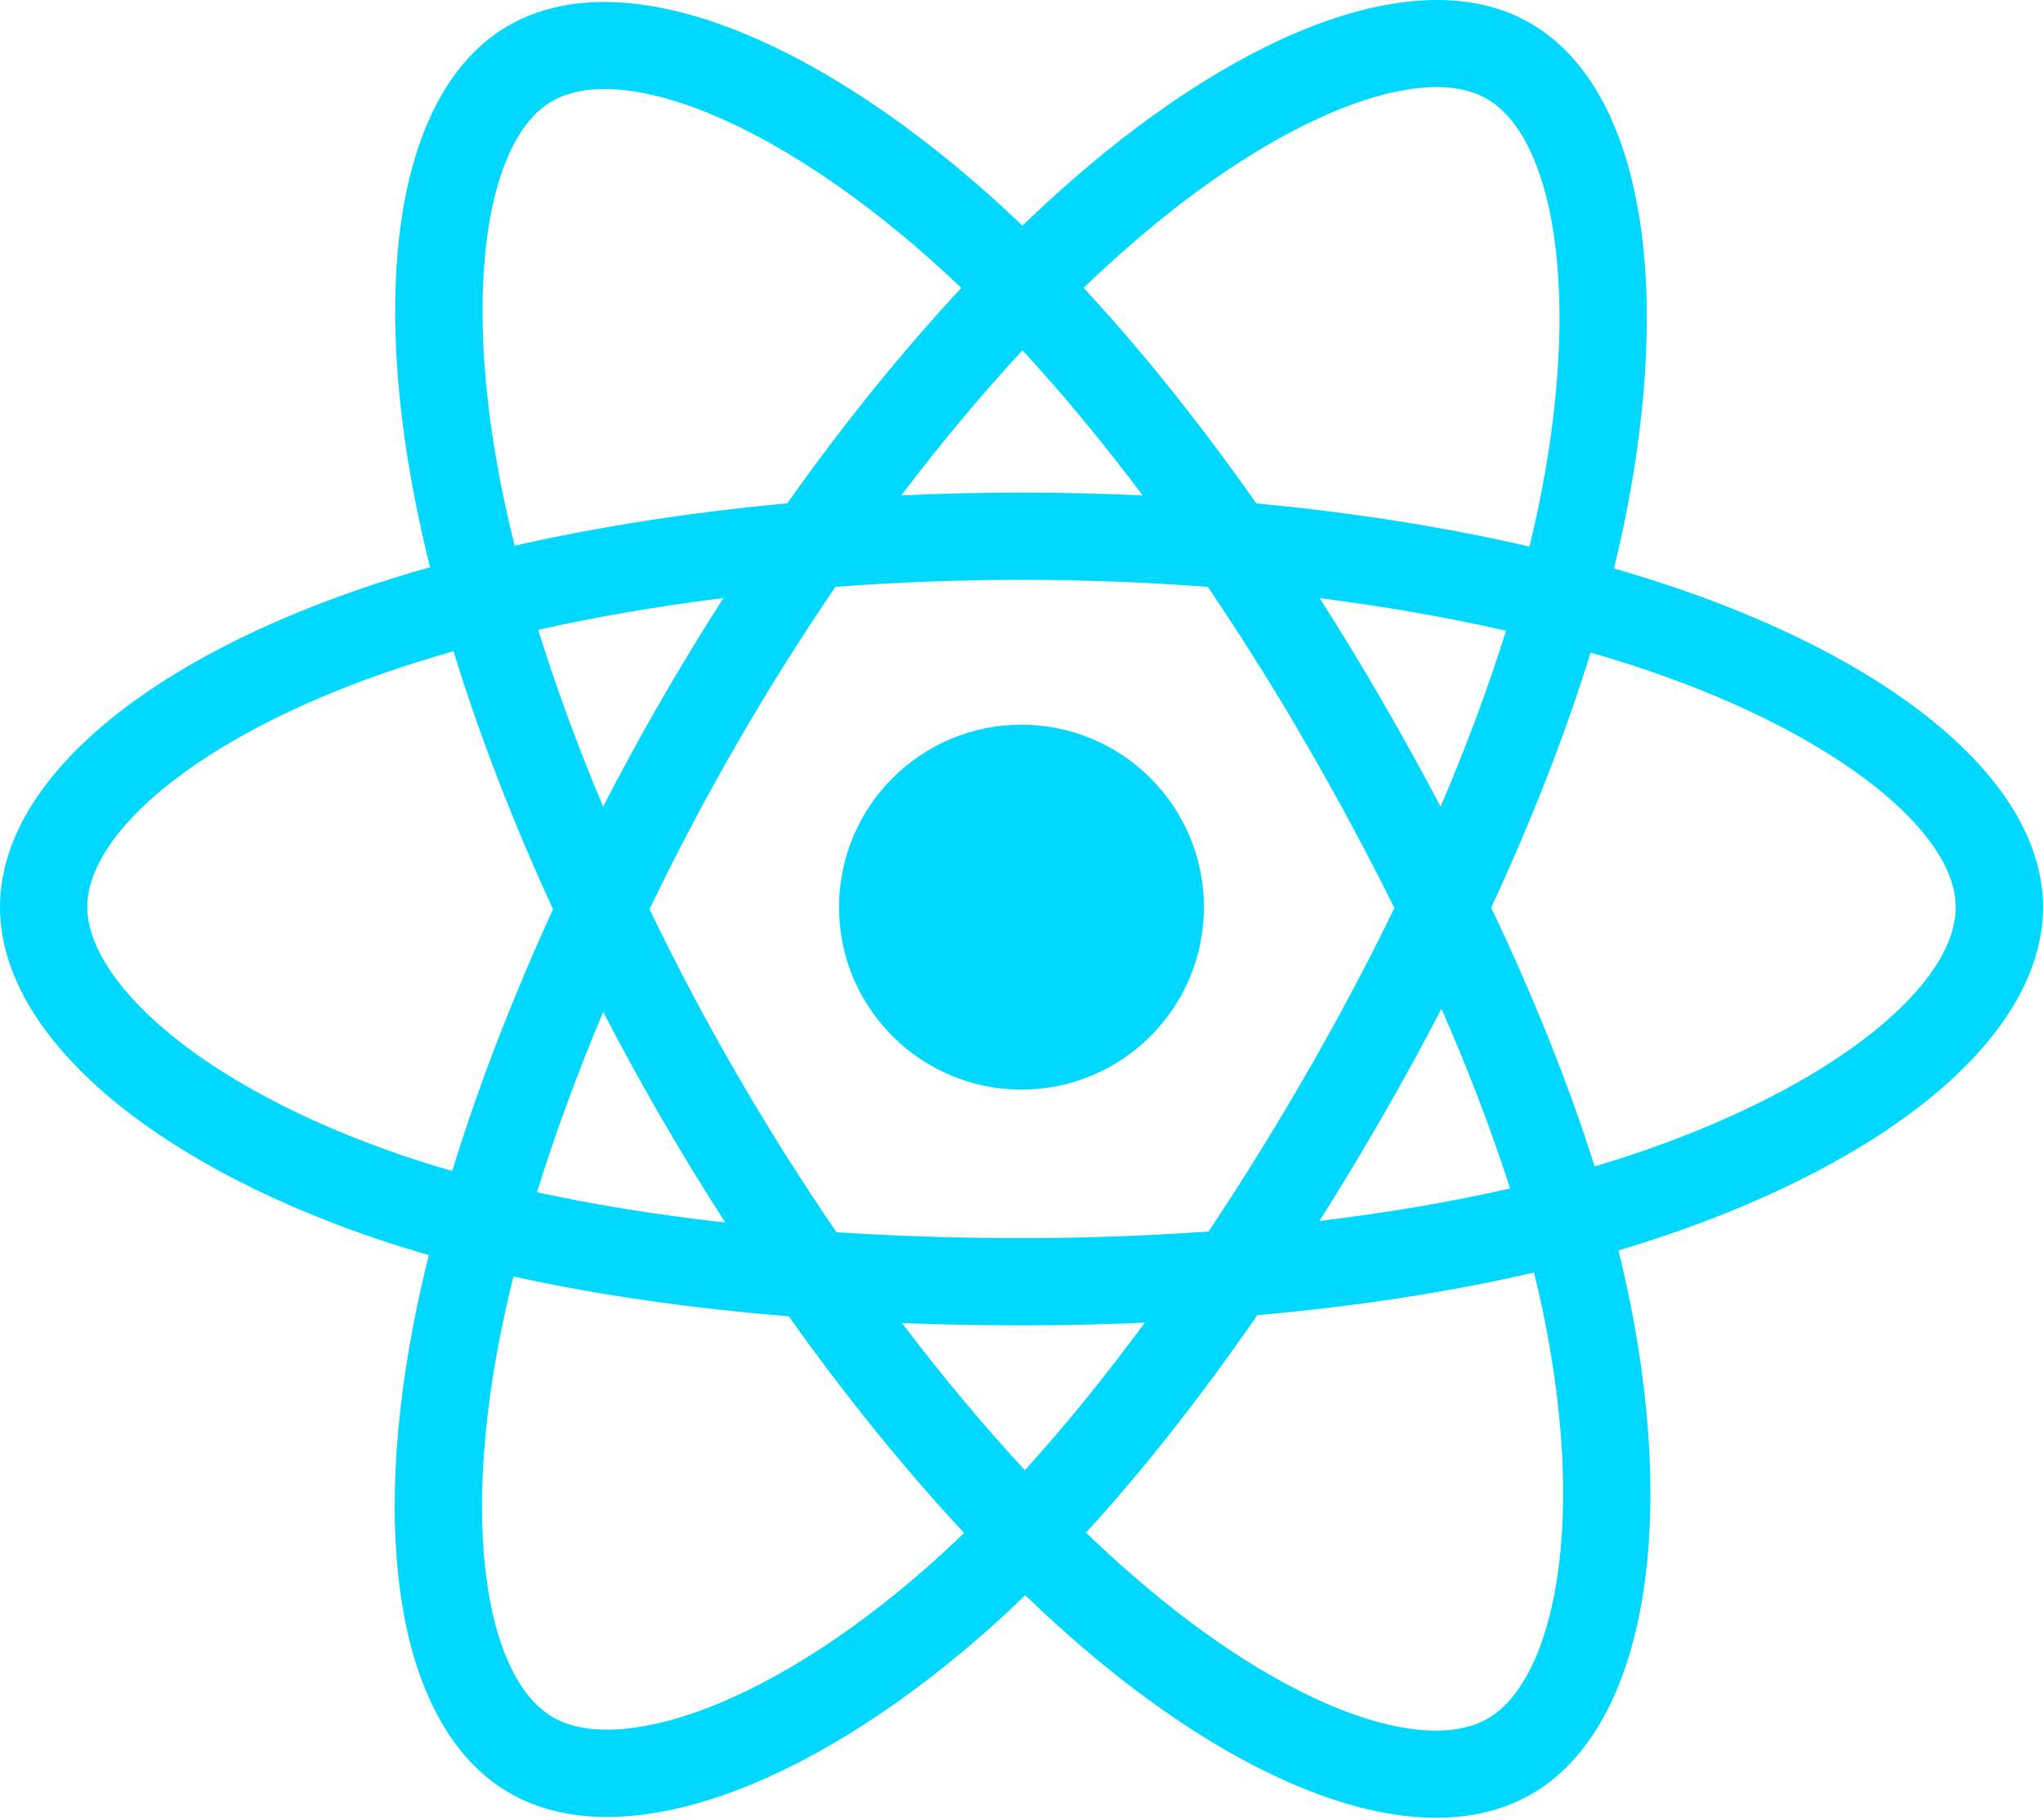
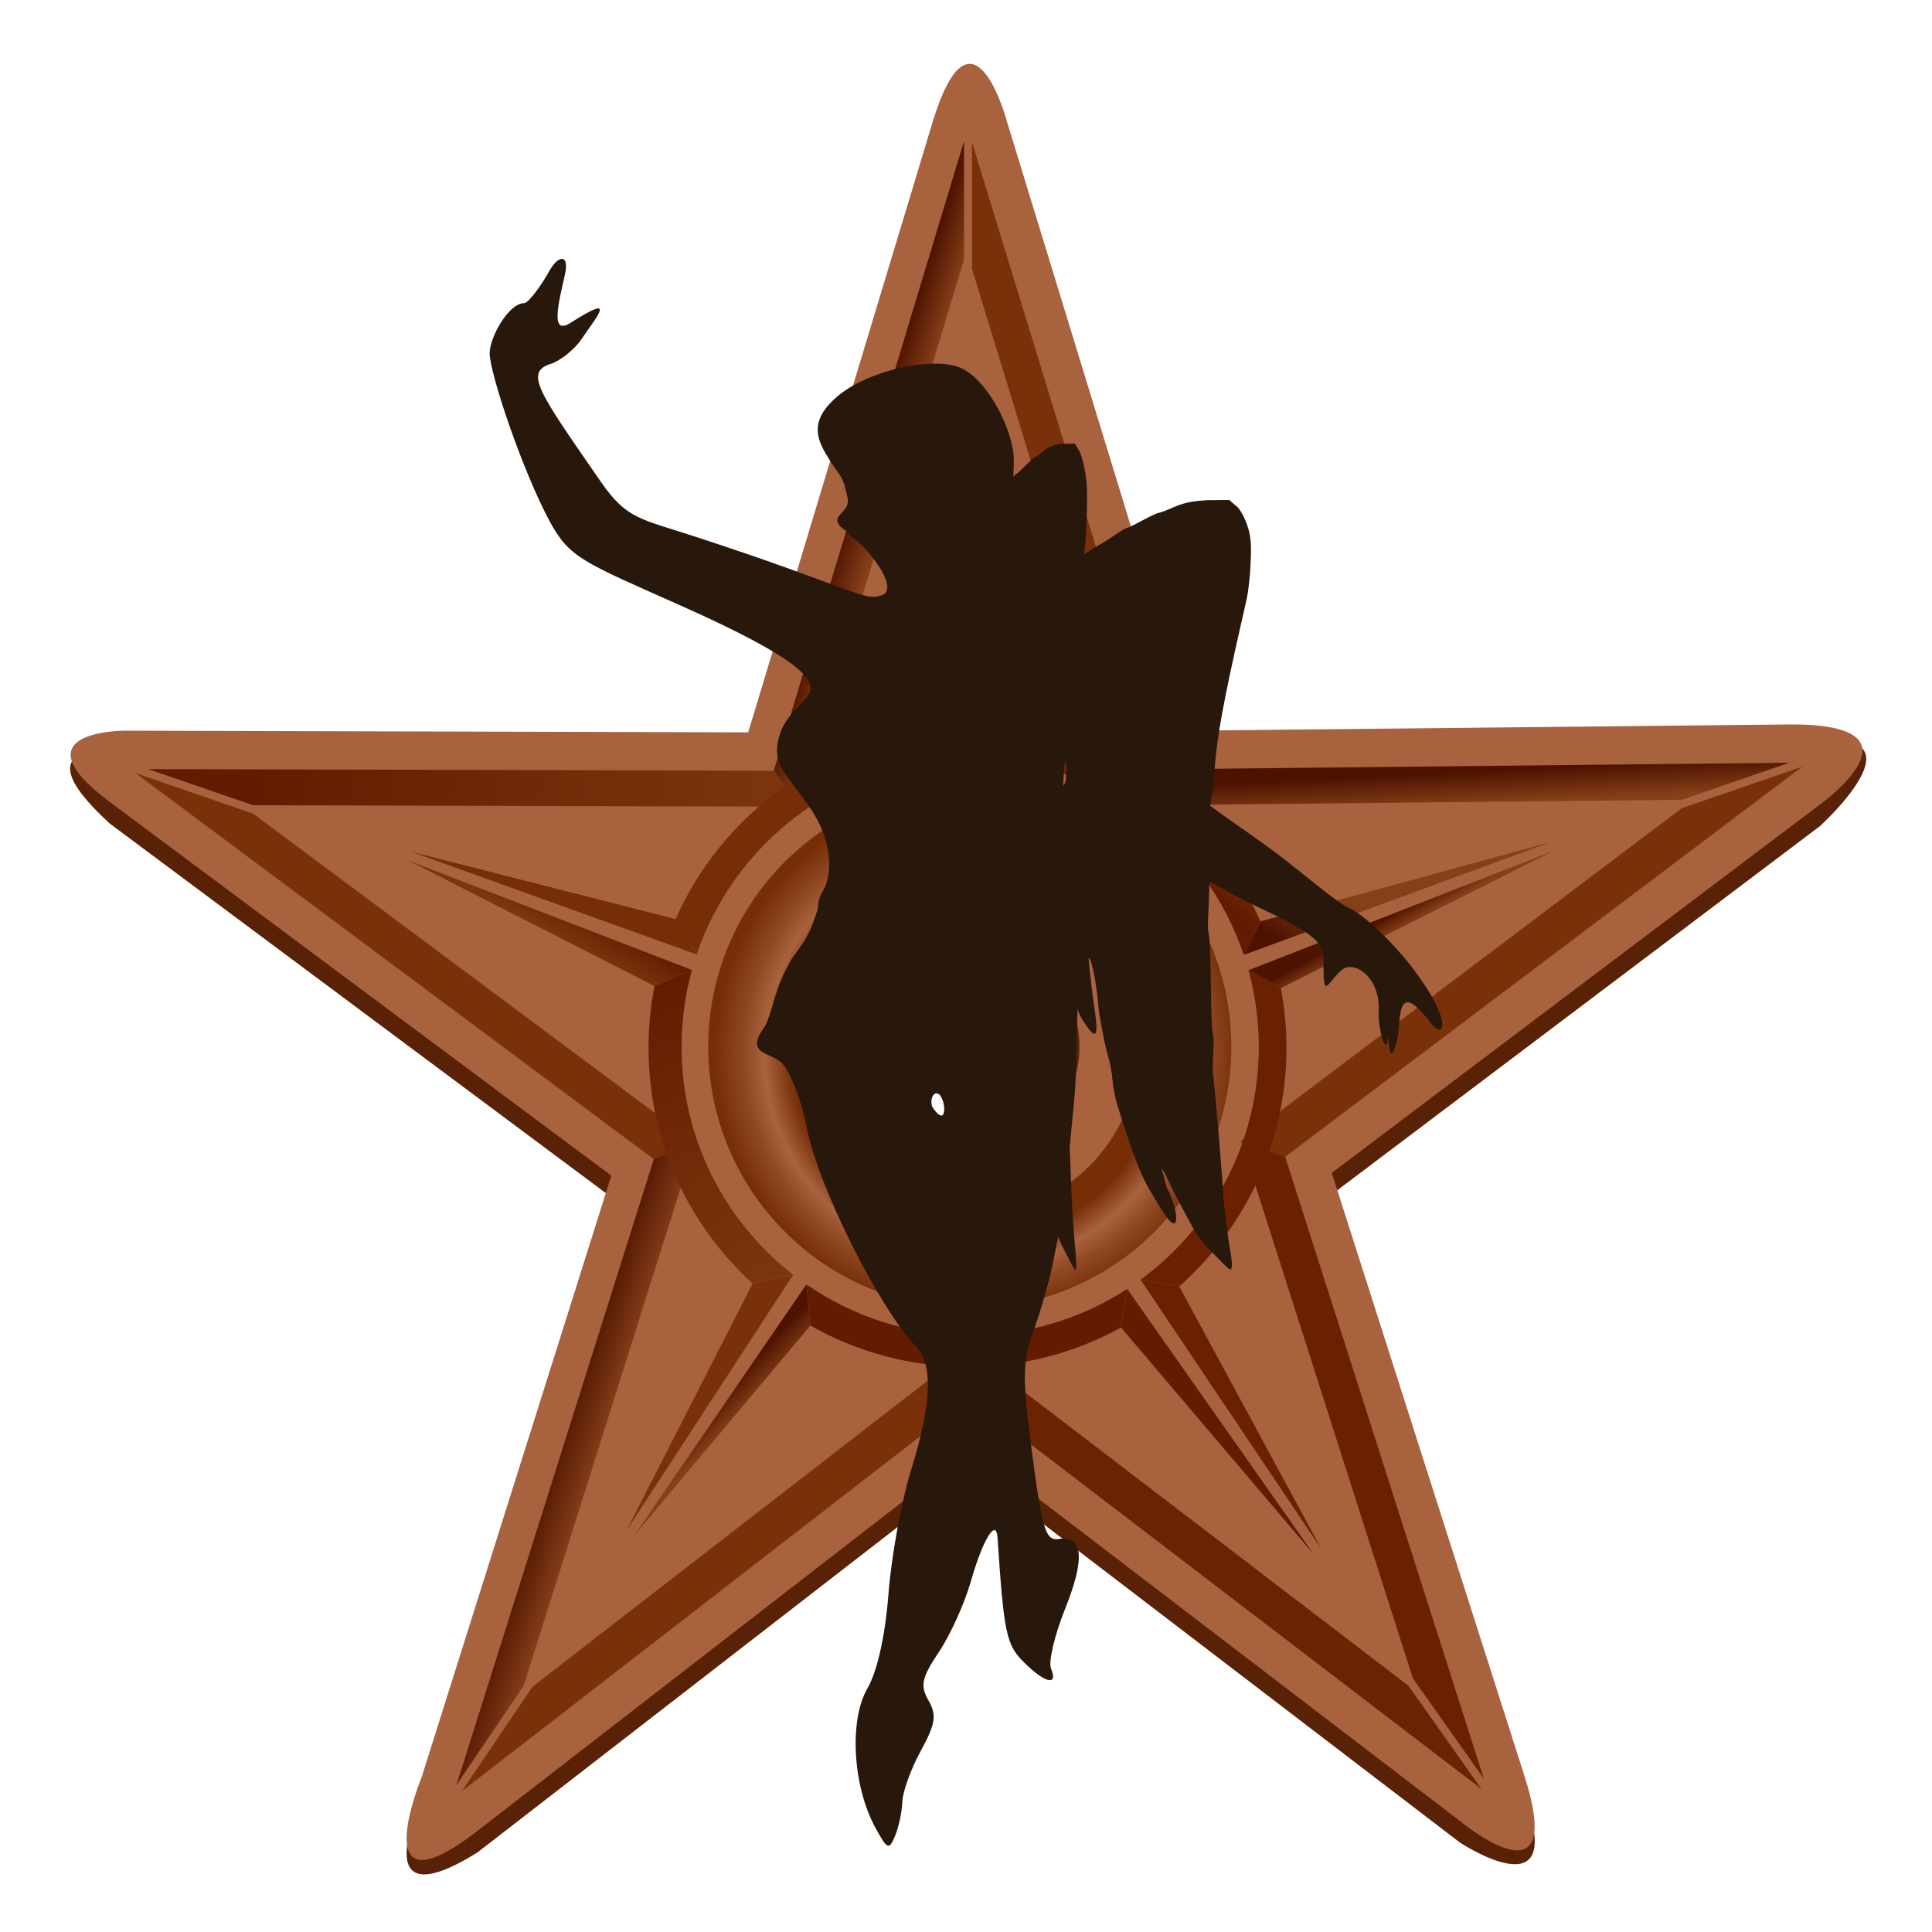
- <svg xmlns="http://www.w3.org/2000/svg" aria-hidden="true" role="img" class="iconify iconify--logos" width="35.93" height="32" preserveAspectRatio="xMidYMid meet" viewBox="0 0 256 228">
-   <path fill="#00D8FF" d="M210.483 73.824a171.49 171.49 0 0 0-8.24-2.597c.465-1.9.893-3.777 1.273-5.621c6.238-30.281 2.16-54.676-11.769-62.708c-13.355-7.7-35.196.329-57.254 19.526a171.23 171.23 0 0 0-6.375 5.848a155.866 155.866 0 0 0-4.241-3.917C100.759 3.829 77.587-4.822 63.673 3.233C50.33 10.957 46.379 33.89 51.995 62.588a170.974 170.974 0 0 0 1.892 8.48c-3.28.932-6.445 1.924-9.474 2.98C17.309 83.498 0 98.307 0 113.668c0 15.865 18.582 31.778 46.812 41.427a145.52 145.52 0 0 0 6.921 2.165a167.467 167.467 0 0 0-2.01 9.138c-5.354 28.2-1.173 50.591 12.134 58.266c13.744 7.926 36.812-.22 59.273-19.855a145.567 145.567 0 0 0 5.342-4.923a168.064 168.064 0 0 0 6.92 6.314c21.758 18.722 43.246 26.282 56.54 18.586c13.731-7.949 18.194-32.003 12.4-61.268a145.016 145.016 0 0 0-1.535-6.842c1.62-.48 3.21-.974 4.76-1.488c29.348-9.723 48.443-25.443 48.443-41.52c0-15.417-17.868-30.326-45.517-39.844Zm-6.365 70.984c-1.4.463-2.836.91-4.3 1.345c-3.24-10.257-7.612-21.163-12.963-32.432c5.106-11 9.31-21.767 12.459-31.957c2.619.758 5.16 1.557 7.61 2.4c23.69 8.156 38.14 20.213 38.14 29.504c0 9.896-15.606 22.743-40.946 31.14Zm-10.514 20.834c2.562 12.94 2.927 24.64 1.23 33.787c-1.524 8.219-4.59 13.698-8.382 15.893c-8.067 4.67-25.32-1.4-43.927-17.412a156.726 156.726 0 0 1-6.437-5.87c7.214-7.889 14.423-17.06 21.459-27.246c12.376-1.098 24.068-2.894 34.671-5.345a134.17 134.17 0 0 1 1.386 6.193ZM87.276 214.515c-7.882 2.783-14.16 2.863-17.955.675c-8.075-4.657-11.432-22.636-6.853-46.752a156.923 156.923 0 0 1 1.869-8.499c10.486 2.32 22.093 3.988 34.498 4.994c7.084 9.967 14.501 19.128 21.976 27.15a134.668 134.668 0 0 1-4.877 4.492c-9.933 8.682-19.886 14.842-28.658 17.94ZM50.35 144.747c-12.483-4.267-22.792-9.812-29.858-15.863c-6.35-5.437-9.555-10.836-9.555-15.216c0-9.322 13.897-21.212 37.076-29.293c2.813-.98 5.757-1.905 8.812-2.773c3.204 10.42 7.406 21.315 12.477 32.332c-5.137 11.18-9.399 22.249-12.634 32.792a134.718 134.718 0 0 1-6.318-1.979Zm12.378-84.26c-4.811-24.587-1.616-43.134 6.425-47.789c8.564-4.958 27.502 2.111 47.463 19.835a144.318 144.318 0 0 1 3.841 3.545c-7.438 7.987-14.787 17.08-21.808 26.988c-12.04 1.116-23.565 2.908-34.161 5.309a160.342 160.342 0 0 1-1.76-7.887Zm110.427 27.268a347.8 347.8 0 0 0-7.785-12.803c8.168 1.033 15.994 2.404 23.343 4.08c-2.206 7.072-4.956 14.465-8.193 22.045a381.151 381.151 0 0 0-7.365-13.322Zm-45.032-43.861c5.044 5.465 10.096 11.566 15.065 18.186a322.04 322.04 0 0 0-30.257-.006c4.974-6.559 10.069-12.652 15.192-18.18ZM82.802 87.83a323.167 323.167 0 0 0-7.227 13.238c-3.184-7.553-5.909-14.98-8.134-22.152c7.304-1.634 15.093-2.97 23.209-3.984a321.524 321.524 0 0 0-7.848 12.897Zm8.081 65.352c-8.385-.936-16.291-2.203-23.593-3.793c2.26-7.3 5.045-14.885 8.298-22.6a321.187 321.187 0 0 0 7.257 13.246c2.594 4.48 5.28 8.868 8.038 13.147Zm37.542 31.03c-5.184-5.592-10.354-11.779-15.403-18.433c4.902.192 9.899.29 14.978.29c5.218 0 10.376-.117 15.453-.343c-4.985 6.774-10.018 12.97-15.028 18.486Zm52.198-57.817c3.422 7.8 6.306 15.345 8.596 22.52c-7.422 1.694-15.436 3.058-23.88 4.071a382.417 382.417 0 0 0 7.859-13.026a347.403 347.403 0 0 0 7.425-13.565Zm-16.898 8.101a358.557 358.557 0 0 1-12.281 19.815a329.4 329.4 0 0 1-23.444.823c-7.967 0-15.716-.248-23.178-.732a310.202 310.202 0 0 1-12.513-19.846h.001a307.41 307.41 0 0 1-10.923-20.627a310.278 310.278 0 0 1 10.89-20.637l-.001.001a307.318 307.318 0 0 1 12.413-19.761c7.613-.576 15.42-.876 23.31-.876H128c7.926 0 15.743.303 23.354.883a329.357 329.357 0 0 1 12.335 19.695a358.489 358.489 0 0 1 11.036 20.54a329.472 329.472 0 0 1-11 20.722Zm22.56-122.124c8.572 4.944 11.906 24.881 6.52 51.026c-.344 1.668-.73 3.367-1.15 5.09c-10.622-2.452-22.155-4.275-34.23-5.408c-7.034-10.017-14.323-19.124-21.64-27.008a160.789 160.789 0 0 1 5.888-5.4c18.9-16.447 36.564-22.941 44.612-18.3ZM128 90.808c12.625 0 22.86 10.235 22.86 22.86s-10.235 22.86-22.86 22.86s-22.86-10.235-22.86-22.86s10.235-22.86 22.86-22.86Z" />
+ <svg xmlns="http://www.w3.org/2000/svg" xmlns:xlink="http://www.w3.org/1999/xlink" id="svg2" height="1000" width="1000" version="1.0">
+   <defs id="defs4">
+     <linearGradient id="linearGradient4103">
+       <stop id="stop4105" stop-color="#641C00" offset="0" />
+       <stop id="stop4107" stop-color="#7D350E" offset="1" />
+     </linearGradient>
+     <linearGradient id="linearGradient4070">
+       <stop id="stop4072" stop-color="#4E1300" offset="0" />
+       <stop id="stop4074" stop-color="#863F19" offset="1" />
+     </linearGradient>
+     <linearGradient id="linearGradient4084" y2="-408.84" xlink:href="#linearGradient4070" gradientUnits="userSpaceOnUse" x2="927.48" y1="-419.73" x1="893.21" />
+     <linearGradient id="linearGradient4109" y2="-101.51" xlink:href="#linearGradient4103" gradientUnits="userSpaceOnUse" x2="817.01" y1="-143.24" x1="284.55" />
+     <linearGradient id="linearGradient4125" y2="-105.39" xlink:href="#linearGradient4070" gradientUnits="userSpaceOnUse" x2="1645.1" y1="-138.08" x1="1643.5" />
+     <radialGradient id="radialGradient4233" gradientUnits="userSpaceOnUse" cy="1101.8" cx="1016.7" r="267.14">
+       <stop id="stop4215" stop-color="#772E07" offset="0" />
+       <stop id="stop4221" stop-color="#772E07" offset="0.707" />
+       <stop id="stop4223" stop-color="#A8623E" offset="0.81" />
+       <stop id="stop4235" stop-color="#8F4822" offset="0.89" />
+       <stop id="stop4217" stop-color="#772E07" offset="1" />
+     </radialGradient>
+     <linearGradient id="linearGradient4700" y2="-276.37" xlink:href="#linearGradient4070" gradientUnits="userSpaceOnUse" x2="1043.1" y1="-276.37" x1="1013.6" />
+     <linearGradient id="linearGradient4708" y2="-17.691" xlink:href="#linearGradient4070" gradientUnits="userSpaceOnUse" x2="1370.7" y1="42.32" x1="1329" />
+     <linearGradient id="linearGradient4716" y2="47.561" xlink:href="#linearGradient4070" gradientUnits="userSpaceOnUse" x2="1412.2" y1="32.22" x1="1403.7" />
+     <linearGradient id="linearGradient4744" y2="89.073" xlink:href="#linearGradient4103" gradientUnits="userSpaceOnUse" x2="679.12" y1="54.615" x1="699.34" />
+     <linearGradient id="linearGradient4752" y2="385.72" xlink:href="#linearGradient4103" gradientUnits="userSpaceOnUse" x2="811.04" y1="74.965" x1="712.1" />
+     <linearGradient id="linearGradient4760" y2="-168.45" xlink:href="#linearGradient4103" gradientUnits="userSpaceOnUse" x2="1125.8" y1="-127.61" x1="1095.7" />
+     <radialGradient id="radialGradient3998" gradientUnits="userSpaceOnUse" cy="1099.8" cx="1013.1" gradientTransform="translate(0,-947.638)" r="111.73">
+       <stop id="stop4382-1" stop-color="#6B371C" offset="0" />
+       <stop id="stop4390-0" stop-color="#3A1405" offset="0.613" />
+       <stop id="stop4388-8" stop-color="#6F391D" offset="0.827" />
+       <stop id="stop4384-5" stop-color="#4F1B07" offset="1" />
+     </radialGradient>
+     <linearGradient id="linearGradient3846" y2="480.78" xlink:href="#linearGradient4070" gradientUnits="userSpaceOnUse" x2="659.64" y1="465.83" x1="613.42" />
+     <linearGradient id="linearGradient3854" y2="507.5" xlink:href="#linearGradient4070" gradientUnits="userSpaceOnUse" x2="790.39" y1="486.94" x1="768.97" />
+   </defs>
+   <g id="layer1" transform="matrix(0.5078348,0,0,0.5078348,-10.72172,466.7317)">
+     <path id="path4162-4-6" fill="#331303" d="M1011.5,49.133c-59.96,0-108.57,48.645-108.57,108.64,0,59.99,48.61,108.6,108.57,108.6,60,0,108.7-48.61,108.7-108.6,0-59.992-48.7-108.64-108.7-108.64zm0,34.602c40.9,0,74.1,33.145,74.1,74.035s-33.2,74.03-74.1,74.03c-40.86,0-74-33.14-74-74.03s33.14-74.035,74-74.035z" />
+     <path id="path2985-7" fill="#592206" d="M148.45-152.33s-114.76-18.13-15.39,72.716l511.13,380.75-193.35,613.21s-59.8,127.25,56.86,54.68l504.1-390.39,497.2,380.18s110.2,73.08,65.8-46.08l-196.3-614.41,497.5-375.35s125.4-113.65-32.5-81.642c-611.6,596.4-1171.4,533.08-1695,6.33z" />
+     <path id="path2985" fill="#a8623e" d="M971.42,153.82l-187.73,621.18-635.24-1.7s-113.49-0.35-15.39,72.72l511.13,380.78-193.35,613.2s-59.8,145,56.86,54.7l504.1-390.4,497.2,380.2s109.9,92,65.8-46.1l-196.3-614.4,497.5-375.38s116.5-83.19-32.5-81.64l-606,6.27-190.1-620.85s-35.3-133.12-75.98,1.42zm37.98,864.08c11.9,0,22.8,2,33.4,6.8,35.9,16.2,53.2,59.4,39.7,96.7-9.3,25.6-34.7,46.8-61.8,50.8-3.4,0.5-13.7,0.9-16.4,0.7-26.53-2.5-49.93-16.1-62.83-38.7-6.14-10.8-9.45-25.8-9.44-39,0.03-28.2,17.34-55.4,42.63-68.9,10.59-5.6,21.91-8.3,34.74-8.4z" transform="translate(0,-947.638)" />
+     <path id="path4648" fill="url(#linearGradient4708)" d="M1288.8,54.209l312.5-114.92-295.6,80.782" />
+     <path id="path4620" fill="url(#linearGradient4700)" d="M1043.1-174.15l-31.3-328.03,4.1,355.96" />
+     <path id="path4634" fill="#772e07" d="M709.71,17.696l-269.5-68.685,291,104.69" />
+     <path id="path4640" fill="#772e07" d="M999.53-146.07l2.77-355.96-29.77,327.73" />
+     <path id="path4668" fill="#7a310a" d="M788.2,389.22l-128.36,251.31,169.7-260.32" />
+     <path id="path4672" fill="url(#linearGradient4744)" d="M726.34,69.553l-288.98-111.53,250.85,127.99" />
+     <path id="path4656" fill="#6b2100" d="M1183.6,385.26l184.2,274.36-144.8-267.49" />
+     <path id="path4614" fill="url(#linearGradient4716)" d="M1326.6,88.14l277.4-139.82-310.4,121.53" />
+     <path id="path4660" fill="#641c00" d="M1163.7,433.99l196.5,231.31-190.2-270.61" />
+     <path id="path4664" fill="url(#linearGradient3854)" d="M843,390.06l-175.56,256.05,179.64-214.13" />
+     <path id="path4054" fill="url(#linearGradient4109)" d="M809.75-133.51l-637.69-1.69,107.03,36.875,556.07,1.468" />
+     <path id="path4046" fill="url(#linearGradient4084)" d="M835.16-96.857l168.54-557.68v-120.72l-193.95,641.75,25.41,36.653z" />
+     <path id="path4618" fill="#772e07" d="M972.53-174.3c-117.8,12.49-216.82,87.914-262.82,192l21.5,36.003c38.2-113.14,143.35-195.42,268.32-199.77l-27-28.23z" />
+     <path id="path4050" fill="#7a310a" d="M1207.5-135.04l-195.7-639.16v129.16l167.4,546.87,28.3-36.871z" />
+     <path id="path4044" fill="url(#linearGradient4125)" d="M1179.2-98.169l556.2-5.751,109.4-37.75-637.3,6.63-28.3,36.871z" />
+     <path id="path4068" fill="#6b2100" d="M1286.1,243.55l175,547.87,72.4,102.41-202.5-633.87" />
+     <path id="path4042" fill="#7a310a" d="M1331,259.96l527-397.6-122.7,42.283-449.2,338.91" />
+     <path id="path4644" fill="url(#linearGradient4760)" d="M1305.7,20.068c-45.3-104.94-144.4-181.23-262.6-194.22l-27.2,27.93c127.1,2.52,234.4,85.684,272.9,200.43" />
+     <path id="path4652" fill="#6b2100" d="M1223,392.13c67-59.55,109.3-146.39,109.3-243.13,0-20.79-2-41.15-5.7-60.86l-33-18.287c6.8,24.845,10.5,50.997,10.5,78.007,0,97.48-47.4,183.88-120.5,237.4l39.4,6.87z" />
+     <path id="path4060" fill="#7a310a" d="M729.41,245.67l-450.35-335.46-119.84-41.316,528.28,393.53" />
+     <path id="path4040" fill="url(#linearGradient3846)" d="M687.5,262.42l-201.16,637.85,68.6-101.38,174.47-553.22" />
+     <path id="path4616" fill="url(#linearGradient4752)" d="M688.21,86.008c-4,20.382-6.1,41.442-6.1,62.992,0,95.18,40.91,180.77,106.09,240.22l41.34-9.01c-69.21-53.81-113.74-137.88-113.74-232.35,0-27.11,3.67-53.372,10.54-78.307l-38.13,16.455z" />
+     <path id="path4064" fill="#7a310a" d="M1008.1,456.05l-444.16,343.94-72.16,106.65,517.92-401.06" />
+     <path id="path2985-1" fill="#6c2301" d="M1009.7,505.58l521.3,398.72-74.4-105.22-448.5-343.03" />
+     <path id="path4162" fill="url(#radialGradient4233)" d="M1009.5,828.84c-147.19,0-266.53,119.35-266.53,266.56,0,147.2,119.34,266.6,266.53,266.6,147.2,0,266.6-119.4,266.6-266.6,0-147.21-119.4-266.56-266.6-266.56zm0,94.35c95.1,0,172.3,77.11,172.3,172.21s-77.2,172.2-172.3,172.2c-95.08,0-172.19-77.1-172.19-172.2s77.11-172.21,172.19-172.21z" transform="translate(0,-947.638)" />
+     <path id="path4162-0" fill="#641c00" d="M847.08,431.98c47.27,26.8,101.92,42.13,160.12,42.13,56.8,0,110.1-14.55,156.5-40.12l6.3-39.3c-46.1,29.93-101,47.32-160.1,47.32-61.96,0-119.47-19.19-166.9-51.95l4.08,41.92z" />
+     <path id="path4162-4-6-0" fill="url(#radialGradient3998)" d="M1009.5,36.018c-61.68,0-111.69,50.04-111.69,111.75s50.01,111.72,111.69,111.72c61.7,0,111.8-50.01,111.8-111.72,0-61.712-50.1-111.75-111.8-111.75zm0,35.594c42.1,0,76.2,34.098,76.2,76.158s-34.1,76.15-76.2,76.15c-42.03,0-76.12-34.09-76.12-76.15s34.09-76.158,76.12-76.158z" />
+     <g transform="matrix(8.695368,0,0,8.112142,-840.7071,-2254.666)" id="g5206" style="fill:#28170b">
+       <path style="fill:#28170b;fill-opacity:1" d="m 201.728,394.297 c -2.659,-5.222 -3.11,-13.473 -0.956,-17.493 1.186,-2.213 2.102,-6.626 2.491,-12 0.339,-4.675 1.532,-11.649 2.651,-15.497 2.387,-8.209 2.588,-13.229 0.618,-15.424 -4.409,-4.913 -11.552,-20.241 -12.851,-27.579 -0.584,-3.3 -1.888,-6.929 -2.897,-8.064 -1.272,-1.431 -4.475,-1.051 -2.07,-4.551 1.155,-2.34 0.971,-4.482 3.237,-8.639 2.001,-2.853 2.16,-3.498 2.999,-6.128 0,-0.55 0.159,-1.579 0.533,-2.185 1.174,-1.907 1.418,-6.175 -1.45,-10.641 -2.818,-4.388 -4.75,-5.522 -3.402,-9.513 0.748,-2.217 2.708,-3.571 3.308,-4.755 0.857,-1.693 -0.853,-4.318 -14.851,-11.01 -11.647,-5.568 -13.203,-6.056 -15.526,-10.641 -3.151,-6.219 -7.053,-18.622 -7.053,-21.152 0,-2.035 2.244,-6.294 4.045,-6.294 0.56,0 2.283,-2.717 2.902,-3.955 1.073,-2.144 2.425,-2.25 1.884,0.317 -0.79,3.751 -1.757,7.764 0.658,6.108 5.644,-3.873 2.994,-0.704 1.326,1.977 -0.925,1.487 -2.66,2.842 -3.623,3.168 -3.155,1.068 -1.505,3.46 5.854,14.852 3.024,4.682 4.604,4.616 11.121,6.896 18.453,6.455 19.639,8.167 21.811,7.334 1.314,-0.504 0.509,-2.842 -1.89,-5.741 -0.734,-0.887 -1.606,-1.443 -1.919,-1.936 -0.457,-0.601 -1.221,-0.815 -1.392,-1.562 -0.226,-0.989 1.481,-1.375 1.173,-2.998 -0.6,-3.165 -0.863,-2.434 -2.593,-5.615 -1.226,-2.254 -1.608,-4.442 1.488,-7.208 3.621,-3.236 11.407,-5.094 14.576,-3.398 3.014,1.613 6.013,7.768 6.018,11.523 0.002,1.755 -0.241,3.027 0.309,3.367 2.086,1.289 2.005,6.592 -1.245,8.037 -4.492,1.998 -1.479,2.399 -0.303,2.859 0.825,0.323 3.039,2.697 4.689,4.583 1.65,1.885 4.091,5.945 6.582,8.79 2.491,2.845 5.271,5.419 6.178,7.417 0.907,1.998 4.273,6.285 6.554,8.136 2.281,1.852 6.224,4.63 9.069,7.023 2.846,2.393 6.171,5.418 7.467,6.027 1.551,0.73 4.854,3.928 7.422,7.522 4.829,6.759 3.724,9.07 2.244,7.032 -2.6,-3.581 -3.585,-3.647 -3.796,-0.021 -0.166,2.85 -1.225,5.878 -1.24,1.516 -0.331,3.245 -1.26,-1.343 -1.166,-2.928 0.271,-4.513 -2.91,-6.558 -4.261,-5.395 -1.783,1.536 -2.258,4.264 -2.195,-1.176 0.023,-1.993 -0.654,-3.136 -7.327,-6.491 -4.412,-2.218 -9.812,-5.651 -12,-7.628 -2.188,-1.977 -3.979,-3.211 -3.979,-2.741 0,0.469 -1.518,-1.391 -3.373,-4.134 -1.855,-2.743 -4.264,-5.784 -5.353,-6.759 -1.949,-1.744 -1.991,-1.665 -2.62,5 -1.091,11.555 -0.829,14.349 1.658,17.678 2.323,3.111 5.539,5.749 4.981,8.16 -1.362,1.34 -0.604,7.453 -1.233,14.656 -0.638,7.303 -1.29,13.953 -1.449,14.778 -0.159,0.825 -0.621,3.3 -1.027,5.5 -0.406,2.2 -1.425,6.025 -2.264,8.5 -1.337,3.944 -1.358,5.859 -0.172,15.5 1.174,9.548 1.586,10.961 3.116,10.703 2.866,-0.483 3.112,2.446 0.737,8.797 -1.226,3.278 -1.967,6.644 -1.646,7.48 0.859,2.239 -0.696,1.849 -3.183,-0.798 -2.06,-2.193 -2.338,-3.601 -3.082,-15.632 -0.157,-2.537 -1.733,0.218 -3.118,5.45 -0.728,2.75 -2.413,6.748 -3.745,8.884 -2.044,3.28 -2.236,4.23 -1.231,6.108 0.985,1.841 0.83,2.929 -0.903,6.326 -1.151,2.256 -2.124,5.133 -2.163,6.392 -0.039,1.259 -0.42,3.187 -0.848,4.283 -0.718,1.84 -0.895,1.763 -2.302,-1 z m 8.063,-90.399 c 0,-0.55 -0.319,-1.884 -0.901,-1.884 -0.582,0 -0.781,1.239 -0.441,1.789 0.792,1.281 1.342,1.376 1.342,0.095 z" id="path2194" />
+       <path style="fill:#28170b;fill-opacity:1" d="m 240.873,321.639 c -0.559,-0.562 -1.635,-2.118 -2.009,-2.887 -0.374,-0.769 -1.268,-2.477 -1.987,-3.986 -1.005,-2.109 -1.325,-3.171 -1.643,-3.171 0.491,0.993 0.359,1.901 0.937,2.864 1.108,2.883 0.822,3.72 0.639,3.866 -0.514,0.41 -2.008,-2.555 -2.923,-4.148 -1.016,-1.77 -2.067,-4.722 -3.827,-10.758 -0.224,-0.769 -0.466,-2.125 -0.537,-3.012 -0.071,-0.887 -0.265,-2.098 -0.431,-2.689 -0.548,-1.953 -1.003,-4.962 -1.138,-5.789 -0.111,-0.679 -0.15,-2.152 -0.293,-2.761 -0.1,-1.252 -0.709,-4.504 -0.945,-4.124 0.036,0.993 0.548,5.385 0.692,6.382 0.498,3.469 0.248,4.22 -1.479,1.225 -0.359,-0.623 -0.585,-1.417 -0.592,-1.716 -0.007,-0.299 -0.201,-0.705 -0.431,-0.902 -0.23,-0.197 -0.477,-0.727 -0.55,-1.177 -0.072,-0.451 -0.271,-1.136 -0.441,-1.523 -0.383,-0.871 -0.825,-3.614 -0.632,-3.926 0.078,-0.126 0.051,-0.346 -0.061,-0.489 -0.756,-0.966 -0.611,-11.298 -0.577,-13.182 0.014,-0.771 0.448,-1.658 0.348,-2.46 0.081,-1.344 0.345,-2.214 0.627,-3.559 0.166,-0.38 0.42,-0.74 0.433,-1.332 -0.078,-0.999 0.34,-0.794 -0.021,-1.962 -0.365,-0.365 -0.431,0.528 -0.431,1.27 0,0.37 -0.183,1.036 -0.408,1.28 -0.485,0.529 -1.253,4.451 -1.253,5.394 0,0.363 -0.143,0.937 -0.318,1.275 -0.175,0.338 -0.414,1.46 -0.532,2.493 -0.117,1.033 -0.264,1.928 -0.326,1.99 -0.062,0.062 -0.798,-0.935 -1.038,-1.152 -0.655,-0.592 -0.446,0.293 -0.422,1.899 0.011,0.751 -0.167,1.709 -0.263,1.865 -0.255,0.413 -1.222,-1.218 -1.42,-2.388 -0.15,-0.888 -0.204,0.032 -0.921,-0.029 -0.731,-0.062 -0.798,-1.12 -1.672,-2.966 -0.501,-1.058 -1.04,-2.351 -1.197,-2.872 -0.157,-0.521 -0.528,-1.273 -0.824,-1.669 -0.821,-1.099 -1.674,-3.1 -2.202,-5.672 -0.131,-0.635 -0.419,0.555 -0.625,1.089 -0.21,0.548 -0.466,-0.721 -0.945,-1.893 -1.009,-2.47 -1.647,-5.347 -1.012,-8.375 0.099,-0.472 0.471,-0.947 0.233,-1.286 -0.6,-0.857 -0.305,-6.494 0.38,-7.251 0.193,-0.213 0.354,-0.574 0.357,-0.801 0.011,-0.668 0.684,-1.568 2.289,-1.679 6.044,-0.416 8.251,-2.315 14.614,-6.611 0.86,-0.581 1.872,-1.244 2.249,-1.474 0.377,-0.23 1.111,-0.739 1.631,-1.13 0.52,-0.391 1.033,-0.711 1.14,-0.711 0.107,0 0.95,-0.436 1.873,-0.968 0.923,-0.533 1.79,-0.968 1.926,-0.968 0.136,0 0.865,-0.292 1.621,-0.649 1.172,-0.554 2.102,-0.832 4.127,-0.948 l 2.536,-0.027 0.993,0.928 c 0.311,0.336 0.802,1.263 1.111,2.236 0.506,1.594 0.489,2.726 0.385,5.109 -0.063,1.433 -0.265,3.321 -0.45,4.195 -0.185,0.874 -0.479,2.268 -0.655,3.096 -2.072,9.779 -2.804,14.152 -3.085,18.013 -0.065,0.887 -0.151,2.31 -0.335,3.493 -0.184,1.183 -0.329,2.297 -0.322,2.474 0.084,2.131 0.06,8.55 -0.041,11.074 -0.08,1.998 -0.164,3.491 -0.031,3.74 0.125,0.233 0.239,2.914 0.271,6.372 0.03,3.283 0.126,6.084 0.212,6.223 0.086,0.139 0.136,0.905 0.112,1.702 -0.025,0.797 -0.169,2.504 -0.035,3.747 0.273,2.531 0.729,8.303 1.214,15.383 0.179,2.603 0.578,5.223 0.651,5.726 0.12,0.834 0.557,3.17 0.133,3.17 -0.269,0 -1.867,-1.91 -2.455,-2.5 z" id="path3229" />
+       <path style="fill:#28170b;fill-opacity:1" d="m 223.766,321.527 c -0.317,-0.604 -0.927,-2.275 -1.139,-3.101 -0.212,-0.826 -0.719,-2.661 -1.126,-4.281 -0.57,-2.265 -0.751,-3.406 -0.931,-3.406 0.278,1.066 0.204,2.042 0.531,3.076 0.628,3.096 0.466,3.996 0.362,4.152 -0.292,0.44 -1.139,-2.744 -1.657,-4.455 -0.576,-1.901 -1.171,-5.072 -2.169,-11.554 -0.127,-0.826 -0.264,-2.282 -0.304,-3.235 -0.04,-0.953 -0.15,-2.253 -0.244,-2.889 -0.31,-2.098 -0.568,-5.33 -0.645,-6.217 -0.063,-0.73 -0.085,-2.311 -0.166,-2.965 -0.057,-1.344 -0.402,-4.837 -0.535,-4.43 0.02,1.067 0.311,5.784 0.392,6.855 0.283,3.726 0.141,4.533 -0.839,1.315 -0.204,-0.669 -0.331,-1.522 -0.335,-1.843 -0.004,-0.321 -0.114,-0.757 -0.244,-0.969 -0.13,-0.212 -0.271,-0.781 -0.312,-1.265 -0.041,-0.484 -0.154,-1.22 -0.25,-1.636 -0.217,-0.936 -0.467,-3.882 -0.358,-4.217 0.044,-0.136 0.029,-0.372 -0.035,-0.525 -0.428,-1.038 -0.346,-12.134 -0.327,-14.159 0.008,-0.828 0.254,-1.78 0.197,-2.642 0.046,-1.443 0.195,-2.378 0.356,-3.823 0.094,-0.408 0.238,-0.795 0.245,-1.431 -0.044,-1.073 0.193,-0.852 -0.012,-2.107 -0.207,-0.392 -0.244,0.567 -0.244,1.364 0,0.397 -0.104,1.112 -0.231,1.375 -0.275,0.568 -0.71,4.781 -0.71,5.793 0,0.39 -0.081,1.006 -0.18,1.37 -0.099,0.363 -0.235,1.568 -0.301,2.678 -0.067,1.109 -0.15,2.071 -0.185,2.138 -0.035,0.067 -0.452,-1.004 -0.589,-1.237 -0.371,-0.636 -0.253,0.315 -0.239,2.04 0.006,0.806 -0.095,1.836 -0.149,2.003 -0.145,0.444 -0.693,-1.308 -0.805,-2.565 -0.085,-0.954 -0.115,0.034 -0.522,-0.031 -0.414,-0.066 -0.452,-1.202 -0.948,-3.186 -0.284,-1.137 -0.589,-2.525 -0.678,-3.085 -0.089,-0.56 -0.299,-1.367 -0.467,-1.793 -0.465,-1.18 -0.949,-3.329 -1.248,-6.092 -0.074,-0.682 -0.238,0.596 -0.354,1.17 -0.119,0.589 -0.264,-0.774 -0.536,-2.034 -0.572,-2.653 -0.934,-5.743 -0.574,-8.996 0.056,-0.507 0.267,-1.017 0.132,-1.381 -0.34,-0.92 -0.173,-6.975 0.215,-7.788 0.109,-0.229 0.201,-0.616 0.203,-0.86 0.006,-0.718 0.387,-1.684 1.298,-1.803 3.426,-0.447 4.677,-2.486 8.284,-7.101 0.487,-0.624 1.061,-1.336 1.275,-1.583 0.214,-0.247 0.63,-0.793 0.925,-1.213 0.295,-0.42 0.585,-0.764 0.646,-0.764 0.061,0 0.538,-0.468 1.062,-1.04 0.523,-0.572 1.015,-1.04 1.092,-1.04 0.077,0 0.491,-0.314 0.919,-0.697 0.664,-0.595 1.192,-0.894 2.339,-1.018 l 1.437,-0.029 0.563,0.997 c 0.176,0.361 0.455,1.357 0.63,2.402 0.287,1.712 0.277,2.928 0.218,5.487 -0.036,1.539 -0.15,3.567 -0.255,4.506 -0.105,0.939 -0.272,2.436 -0.371,3.325 -1.175,10.503 -1.589,15.2 -1.749,19.347 -0.037,0.953 -0.086,2.481 -0.19,3.752 -0.104,1.271 -0.186,2.467 -0.182,2.657 0.048,2.289 0.034,9.183 -0.023,11.894 -0.045,2.145 -0.093,3.749 -0.018,4.017 0.071,0.25 0.135,3.13 0.153,6.844 0.017,3.526 0.071,6.534 0.12,6.684 0.049,0.15 0.077,0.972 0.063,1.828 -0.014,0.856 -0.096,2.69 -0.02,4.024 0.155,2.719 0.413,8.917 0.688,16.522 0.101,2.796 0.328,5.609 0.369,6.149 0.068,0.896 0.316,3.405 0.075,3.405 -0.152,0 -1.058,-2.051 -1.391,-2.685 z" id="path4227" />
+     </g>
+   </g>
</svg>
